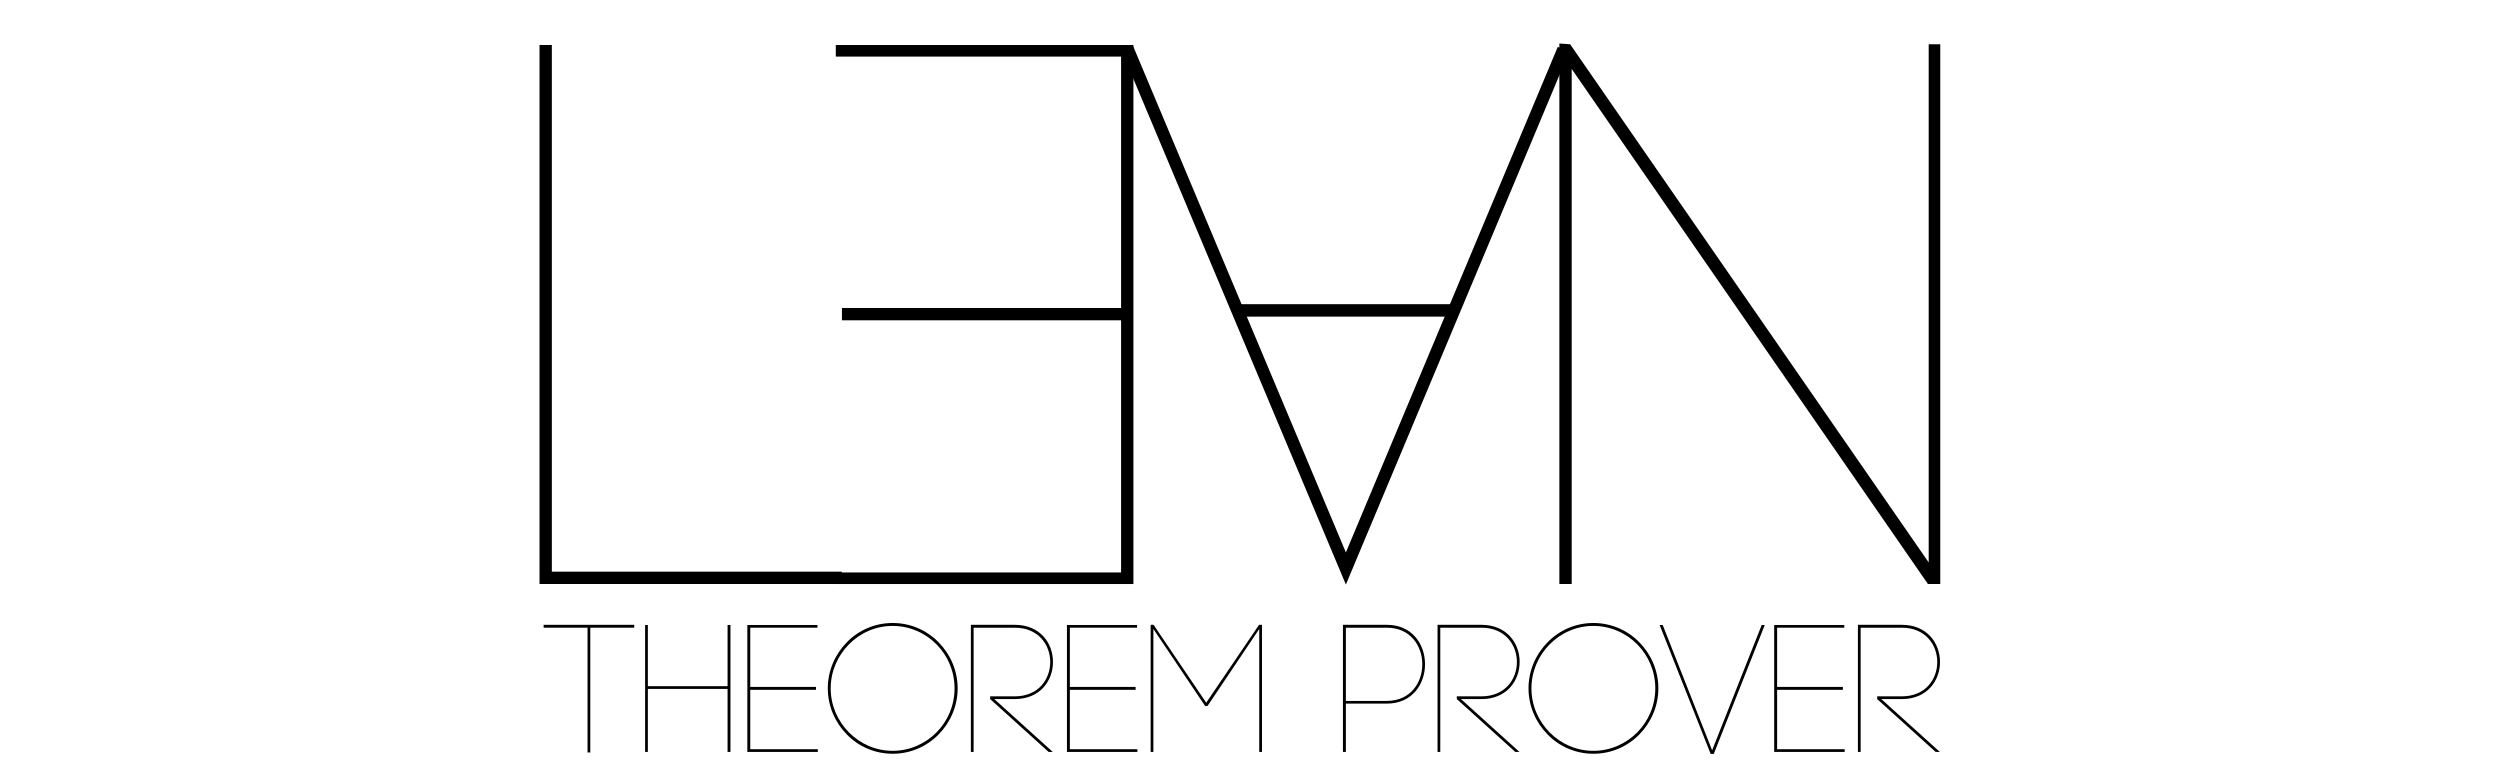
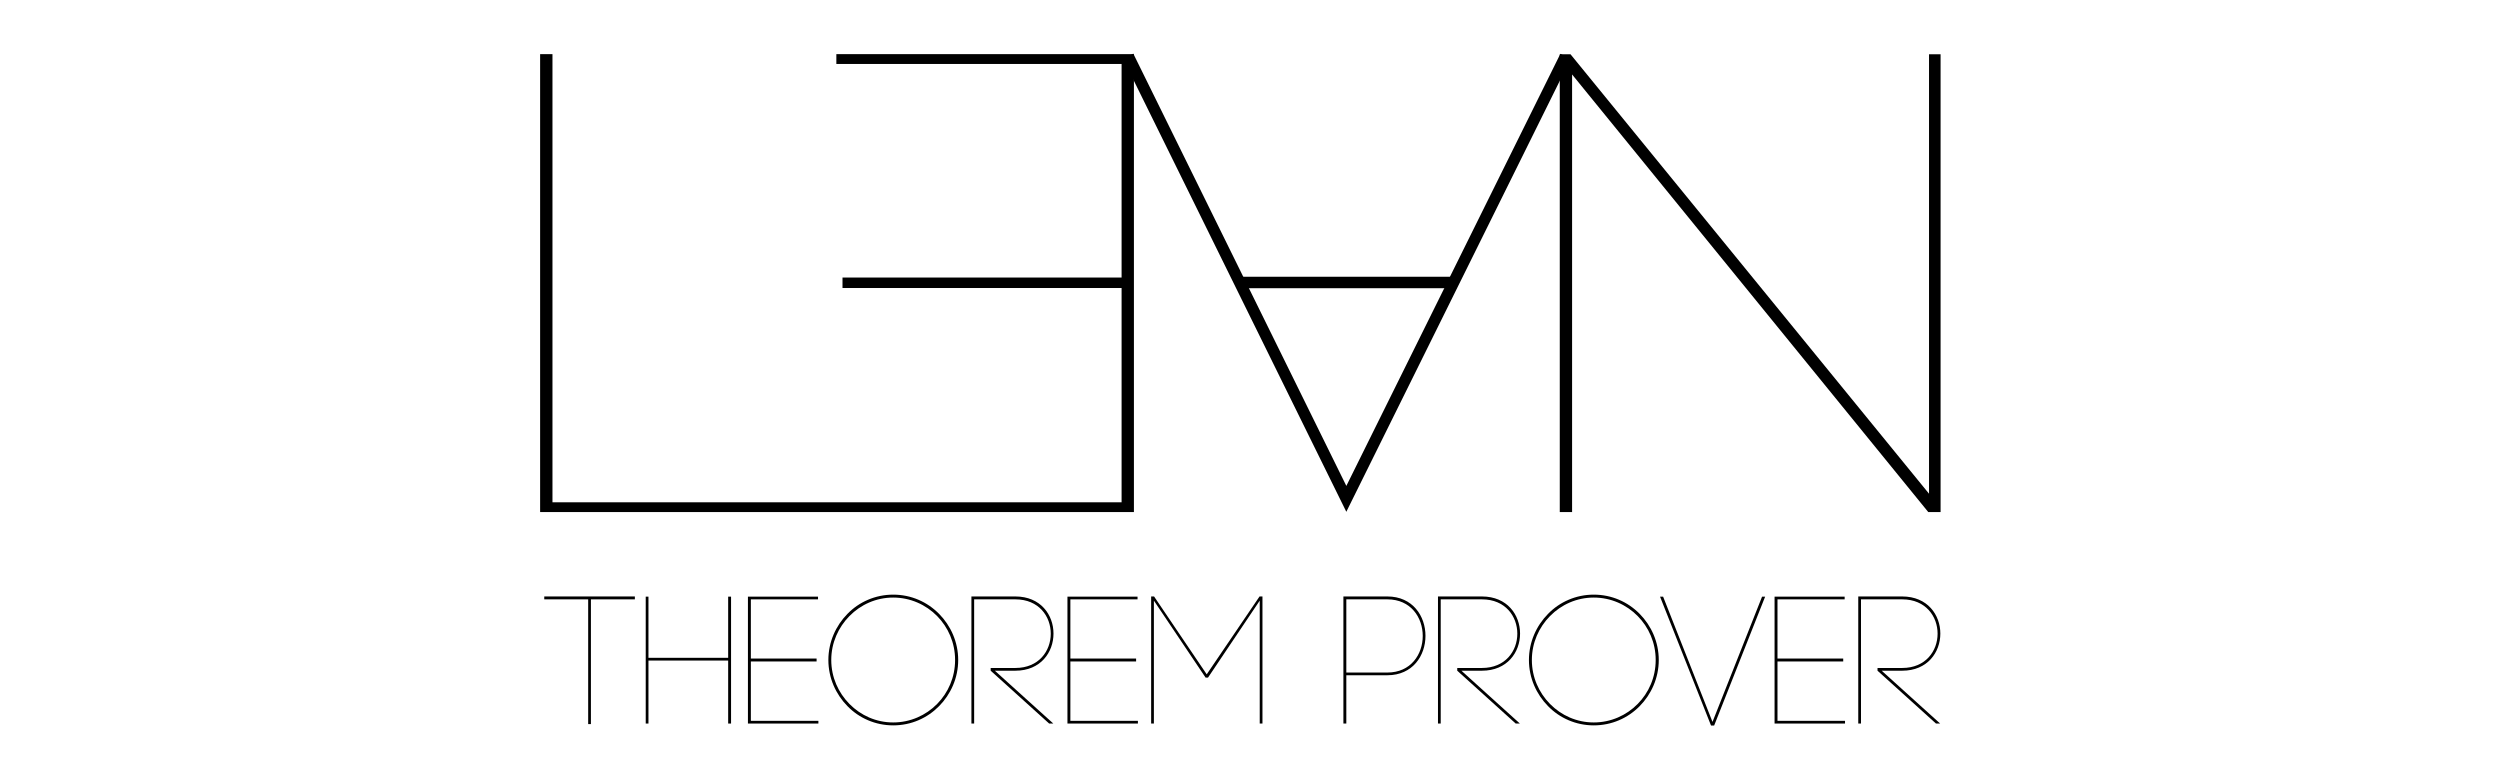
<svg xmlns="http://www.w3.org/2000/svg" xmlns:xlink="http://www.w3.org/1999/xlink" width="962.5" height="300" viewBox="0 0 770 240" version="1.1" id="svg2">
  <defs id="defs4">
    <g id="g6">
      <symbol overflow="visible" id="glyph0-0" style="overflow:visible">
        <path style="stroke:none" d="m -5.141,0 -180.5,0 0,-262.438 180.5,0 z M -178.125,-250.156 l 0,237.094 79.172,-118.75 z m 5.141,243.031 154.781,0 -77.188,-117.562 z m 77.594,-131.812 77.188,-116.375 -154.781,0 z m 3.562,7.125 79.156,118.75 0,-237.094 z" id="path9" />
      </symbol>
      <symbol overflow="visible" id="glyph0-1" style="overflow:visible">
        <path style="stroke:none" d="m -24.938,-135.375 -143.297,0 0,-6.328 143.297,0 0,-129.047 -146.453,0 0,-5.938 152.781,0 0,276.688 -153.578,0 0,-5.938 147.25,0 z" id="path12" />
      </symbol>
      <symbol overflow="visible" id="glyph1-0" style="overflow:visible">
        <path style="stroke:none" d="m 5.141,0 180.5,0 0,-262.438 -180.5,0 z M 178.125,-250.156 l 0,237.094 -79.172,-118.75 z m -5.141,243.031 -154.781,0 77.188,-117.562 z m -77.594,-131.812 -77.188,-116.375 154.781,0 z m -3.562,7.125 -79.156,118.75 0,-237.094 z" id="path15" />
      </symbol>
      <symbol overflow="visible" id="glyph1-1" style="overflow:visible">
        <path style="stroke:none" d="m 24.938,0 0,-264.406 L 207.812,0 l 6.328,0 0,-277.078 -5.938,0 0,266 -184.062,-266 -5.531,-0.391 0,277.469 z" id="path18" />
      </symbol>
      <symbol overflow="visible" id="glyph1-2" style="overflow:visible">
        <path style="stroke:none" d="m 24.938,-276.688 -6.328,0 0,276.688 C 70.453,0 121.922,0 173.766,0 l 0,-6.328 -148.828,0 z" id="path21" />
      </symbol>
      <symbol overflow="visible" id="glyph2-0" style="overflow:visible">
        <path style="stroke:none" d="m 1.219,0 42.5,0 0,-61.797 -42.5,0 z m 40.734,-58.922 0,55.844 -18.641,-27.969 z m -1.219,57.25 -36.453,0 18.188,-27.688 z M 22.469,-32.719 4.281,-60.125 l 36.453,0 z m -0.844,1.672 -18.641,27.969 0,-55.844 z" id="path24" />
      </symbol>
      <symbol overflow="visible" id="glyph2-1" style="overflow:visible">
        <path style="stroke:none" d="m 24.797,0.281 0,-64.047 22.562,0 0,-1.484 -46.516,0 0,1.484 22.547,0 0,64.047 z" id="path27" />
      </symbol>
      <symbol overflow="visible" id="glyph2-2" style="overflow:visible">
        <path style="stroke:none" d="m 5.781,-65.156 -1.406,0 0,65.156 1.406,0 0,-32.344 40.922,0 0,32.344 1.484,0 0,-65.156 -1.484,0 0,31.406 -40.922,0 z" id="path30" />
      </symbol>
      <symbol overflow="visible" id="glyph2-3" style="overflow:visible">
        <path style="stroke:none" d="m 5.875,-31.875 33.75,0 0,-1.5 -33.75,0 0,-30.391 34.484,0 0,-1.391 -35.984,0 0,65.156 36.172,0 0,-1.391 -34.672,0 z" id="path33" />
      </symbol>
      <symbol overflow="visible" id="glyph2-4" style="overflow:visible">
        <path style="stroke:none" d="m 67.766,-32.625 c 0,8.859 -3.531,16.781 -9.219,22.562 -5.781,5.875 -13.797,9.5 -22.562,9.5 -8.766,0 -16.688,-3.625 -22.469,-9.5 C 7.828,-15.844 4.188,-23.766 4.188,-32.625 c 0,-8.859 3.641,-16.781 9.328,-22.562 5.781,-5.875 13.703,-9.5 22.469,-9.5 8.766,0 16.781,3.625 22.562,9.5 5.688,5.781 9.219,13.703 9.219,22.562 z m -65.062,0 c 0,9.234 3.828,17.609 9.781,23.672 5.969,6.156 14.359,9.891 23.5,9.891 9.234,0 17.516,-3.734 23.578,-9.891 5.969,-6.062 9.797,-14.438 9.797,-23.672 0,-9.234 -3.828,-17.625 -9.797,-23.672 C 53.5,-62.453 45.219,-66.188 35.984,-66.188 c -9.141,0 -17.531,3.734 -23.5,9.891 C 6.531,-50.25 2.703,-41.859 2.703,-32.625 z" id="path36" />
      </symbol>
      <symbol overflow="visible" id="glyph2-5" style="overflow:visible">
        <path style="stroke:none" d="m 5.781,-63.766 21.156,0 c 24.234,0 24.234,35.234 0,35.234 l -12.672,0 0,1.406 L 44.281,0 46.422,0 16.406,-27.125 l 10.531,0 c 26.109,0 26.109,-38.125 0,-38.125 l -22.562,0 0,65.25 1.406,0 z" id="path39" />
      </symbol>
      <symbol overflow="visible" id="glyph2-6" style="overflow:visible">
        <path style="stroke:none" d="m 5.781,-63.109 26.562,39.531 1.219,0 26.562,-39.531 0,63.109 1.406,0 0,-65.25 -1.5,0 -27.125,39.984 L 5.875,-65.25 l -1.5,0 0,65.25 1.406,0 z" id="path42" />
      </symbol>
      <symbol overflow="visible" id="glyph2-7" style="overflow:visible">
        <path style="stroke:none" d="" id="path45" />
      </symbol>
      <symbol overflow="visible" id="glyph2-8" style="overflow:visible">
        <path style="stroke:none" d="m 4.375,-64.5 c 0,21.531 0,42.969 0,64.5 l 1.5,0 0,-24.797 21.062,0 c 26.109,0 26.109,-40.453 0,-40.453 l -22.562,0 z m 1.5,38.312 0,-37.578 21.062,0 c 24.234,0 24.234,37.578 0,37.578 z" id="path48" />
      </symbol>
      <symbol overflow="visible" id="glyph2-9" style="overflow:visible">
        <path style="stroke:none" d="m 5.781,-63.766 21.156,0 c 24.234,0 24.234,35.234 0,35.234 l -12.672,0 0,1.406 L 44.281,0 46.422,0 16.406,-27.125 l 10.531,0 c 26.109,0 26.109,-38.125 0,-38.125 l -22.562,0 0,65.25 1.406,0 z" id="path51" />
      </symbol>
      <symbol overflow="visible" id="glyph2-10" style="overflow:visible">
        <path style="stroke:none" d="m 67.031,-32.625 c 0,8.859 -3.547,16.781 -9.234,22.562 -5.781,5.875 -13.797,9.5 -22.562,9.5 -8.766,0 -16.688,-3.625 -22.469,-9.5 -5.688,-5.781 -9.312,-13.703 -9.312,-22.562 0,-8.859 3.625,-16.781 9.312,-22.562 5.781,-5.875 13.703,-9.5 22.469,-9.5 8.766,0 16.781,3.625 22.562,9.5 5.688,5.781 9.234,13.703 9.234,22.562 z m -65.078,0 c 0,9.234 3.828,17.609 9.797,23.672 5.969,6.156 14.344,9.891 23.484,9.891 9.234,0 17.531,-3.734 23.594,-9.891 5.953,-6.062 9.781,-14.438 9.781,-23.672 0,-9.234 -3.828,-17.625 -9.781,-23.672 -6.062,-6.156 -14.359,-9.891 -23.594,-9.891 -9.141,0 -17.516,3.734 -23.484,9.891 C 5.781,-50.25 1.953,-41.859 1.953,-32.625 z" id="path54" />
      </symbol>
      <symbol overflow="visible" id="glyph2-11" style="overflow:visible">
        <path style="stroke:none" d="m 27.5,-0.844 -25.359,-64.312 -1.578,0 26.188,66.188 1.594,0 26.188,-66.188 -1.578,0 z" id="path57" />
      </symbol>
      <symbol overflow="visible" id="glyph2-12" style="overflow:visible">
        <path style="stroke:none" d="m 5.875,-31.875 33.75,0 0,-1.5 -33.75,0 0,-30.391 34.484,0 0,-1.391 -35.984,0 0,65.156 36.172,0 0,-1.391 -34.672,0 z" id="path60" />
      </symbol>
    </g>
  </defs>
-   <g id="surface1" transform="matrix(0.6,0,0,0.6,151.3288,-1.256831)">
-     <g style="fill:#000000;fill-opacity:1" id="g63">
-       <use xlink:href="#glyph0-1" x="348.217" y="301.894" id="use65" width="770" height="415" />
-     </g>
-     <g style="fill:#000000;fill-opacity:1" id="g67">
-       <use xlink:href="#glyph1-1" x="529.649" y="301.894" id="use69" width="770" height="415" />
-     </g>
-     <g style="fill:#000000;fill-opacity:1" id="g71">
-       <use xlink:href="#glyph1-2" x="6.128" y="301.894" id="use73" width="770" height="415" />
-     </g>
-     <path style="fill:none;stroke:#000000;stroke-width:2;stroke-linecap:butt;stroke-linejoin:miter;stroke-miterlimit:4;stroke-opacity:1" d="m 493.913,343.001 35.087,83.499 35,-83.499" transform="matrix(3.192199,0,0,3.192199,-1250.002,-1067.559)" id="path75" />
-     <path style="fill:none;stroke:#000000;stroke-width:2;stroke-linecap:butt;stroke-linejoin:miter;stroke-miterlimit:4;stroke-opacity:1" d="m 511.058,385 35.695,0" transform="matrix(3.192199,0,0,3.192199,-1250.002,-1067.559)" id="path77" />
-     <g style="fill:#000000;fill-opacity:1" id="g79">
-       <use xlink:href="#glyph2-1" x="26.007" y="388.084" id="use81" width="770" height="415" />
-       <use xlink:href="#glyph2-2" x="74.57" y="388.084" id="use83" width="770" height="415" />
-       <use xlink:href="#glyph2-3" x="127.049" y="388.084" id="use85" width="770" height="415" />
-       <use xlink:href="#glyph2-4" x="170.02" y="388.084" id="use87" width="770" height="415" />
-       <use xlink:href="#glyph2-5" x="241.793" y="388.084" id="use89" width="770" height="415" />
-       <use xlink:href="#glyph2-3" x="291.102" y="388.084" id="use91" width="770" height="415" />
-       <use xlink:href="#glyph2-6" x="334.073" y="388.084" id="use93" width="770" height="415" />
-       <use xlink:href="#glyph2-7" x="399.974" y="388.084" id="use95" width="770" height="415" />
-       <use xlink:href="#glyph2-8" x="432.785" y="388.084" id="use97" width="770" height="415" />
-       <use xlink:href="#glyph2-9" x="481.348" y="388.084" id="use99" width="770" height="415" />
-       <use xlink:href="#glyph2-10" x="530.471" y="388.084" id="use101" width="770" height="415" />
-     </g>
-     <g style="fill:#000000;fill-opacity:1" id="g103">
-       <use xlink:href="#glyph2-11" x="599.169" y="388.084" id="use105" width="770" height="415" />
-       <use xlink:href="#glyph2-12" x="654.164" y="388.084" id="use107" width="770" height="415" />
-       <use xlink:href="#glyph2-9" x="697.135" y="388.084" id="use109" width="770" height="415" />
+   <g id="g1679" transform="matrix(0.5998737,0,0,0.5998737,151.5261,-9.949196)">
+     <g id="g1657">
+       <g id="g1636">
+         <path style="fill:#000000;fill-opacity:1;stroke:none;stroke-width:0.922" d="M 323.274,164.462 H 179.979 v -5.377 H 323.274 V 49.427 H 176.822 v -5.045 H 329.602 V 279.497 H 24.725 V 44.384 h 6.339 V 274.486 H 323.274 Z" id="path188" />
+         <path style="fill:#000000;fill-opacity:1;stroke:none;stroke-width:0.922" d="M 554.579,279.497 V 54.817 L 737.453,279.497 h 6.328 V 44.463 H 737.843 V 270.083 L 553.782,44.463 h -5.531 V 279.497 Z" id="path196" />
+         <path style="fill:none;stroke:#000000;stroke-width:5.885;stroke-linecap:butt;stroke-linejoin:miter;stroke-miterlimit:4;stroke-opacity:1" d="M 326.655,45.441 438.666,272.716 551.195,45.531" id="path75" />
+         <path style="fill:none;stroke:#000000;stroke-width:5.885;stroke-linecap:butt;stroke-linejoin:miter;stroke-miterlimit:4;stroke-opacity:1" d="M 383.184,161.622 H 494.687" id="path77" />
+         <use id="use3130" x="26.007" y="388.084" width="770" height="415" xlink:href="#glyph2-1" style="fill:#000000;fill-opacity:1" />
+         <use id="use3132" x="74.57" y="388.084" width="770" height="415" xlink:href="#glyph2-2" style="fill:#000000;fill-opacity:1" />
+         <use id="use3134" x="127.049" y="388.084" width="770" height="415" xlink:href="#glyph2-3" style="fill:#000000;fill-opacity:1" />
+         <use id="use3136" x="170.02" y="388.084" width="770" height="415" xlink:href="#glyph2-4" style="fill:#000000;fill-opacity:1" />
+         <use id="use3138" x="241.793" y="388.084" width="770" height="415" xlink:href="#glyph2-5" style="fill:#000000;fill-opacity:1" />
+         <use id="use3140" x="291.102" y="388.084" width="770" height="415" xlink:href="#glyph2-3" style="fill:#000000;fill-opacity:1" />
+         <use id="use3142" x="334.073" y="388.084" width="770" height="415" xlink:href="#glyph2-6" style="fill:#000000;fill-opacity:1" />
+         <use id="use3144" x="399.974" y="388.084" width="770" height="415" xlink:href="#glyph2-7" style="fill:#000000;fill-opacity:1" />
+         <use id="use3146" x="432.785" y="388.084" width="770" height="415" xlink:href="#glyph2-8" style="fill:#000000;fill-opacity:1" />
+         <use id="use3148" x="481.348" y="388.084" width="770" height="415" xlink:href="#glyph2-9" style="fill:#000000;fill-opacity:1" />
+         <use id="use3150" x="530.471" y="388.084" width="770" height="415" xlink:href="#glyph2-10" style="fill:#000000;fill-opacity:1" />
+         <use id="use3154" x="599.169" y="388.084" width="770" height="415" xlink:href="#glyph2-11" style="fill:#000000;fill-opacity:1" />
+         <use id="use3156" x="654.164" y="388.084" width="770" height="415" xlink:href="#glyph2-12" style="fill:#000000;fill-opacity:1" />
+         <use id="use3158" x="697.135" y="388.084" width="770" height="415" xlink:href="#glyph2-9" style="fill:#000000;fill-opacity:1" />
+       </g>
    </g>
  </g>
</svg>
